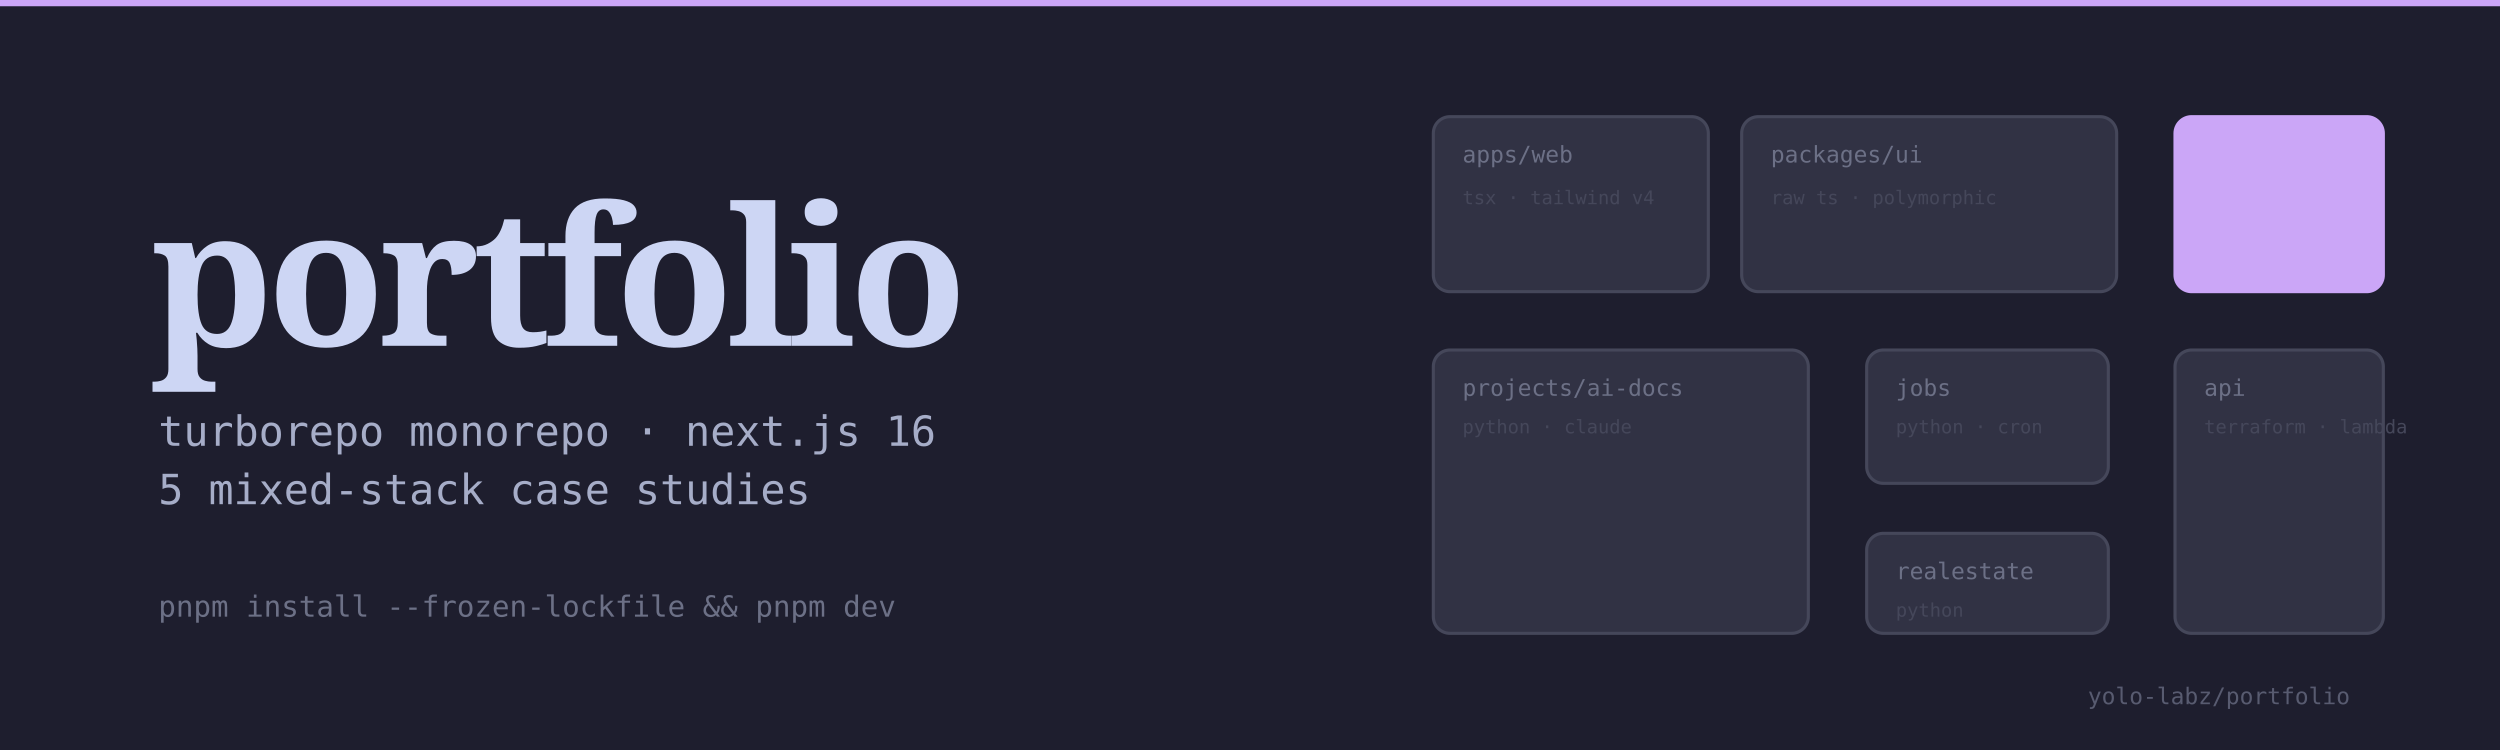
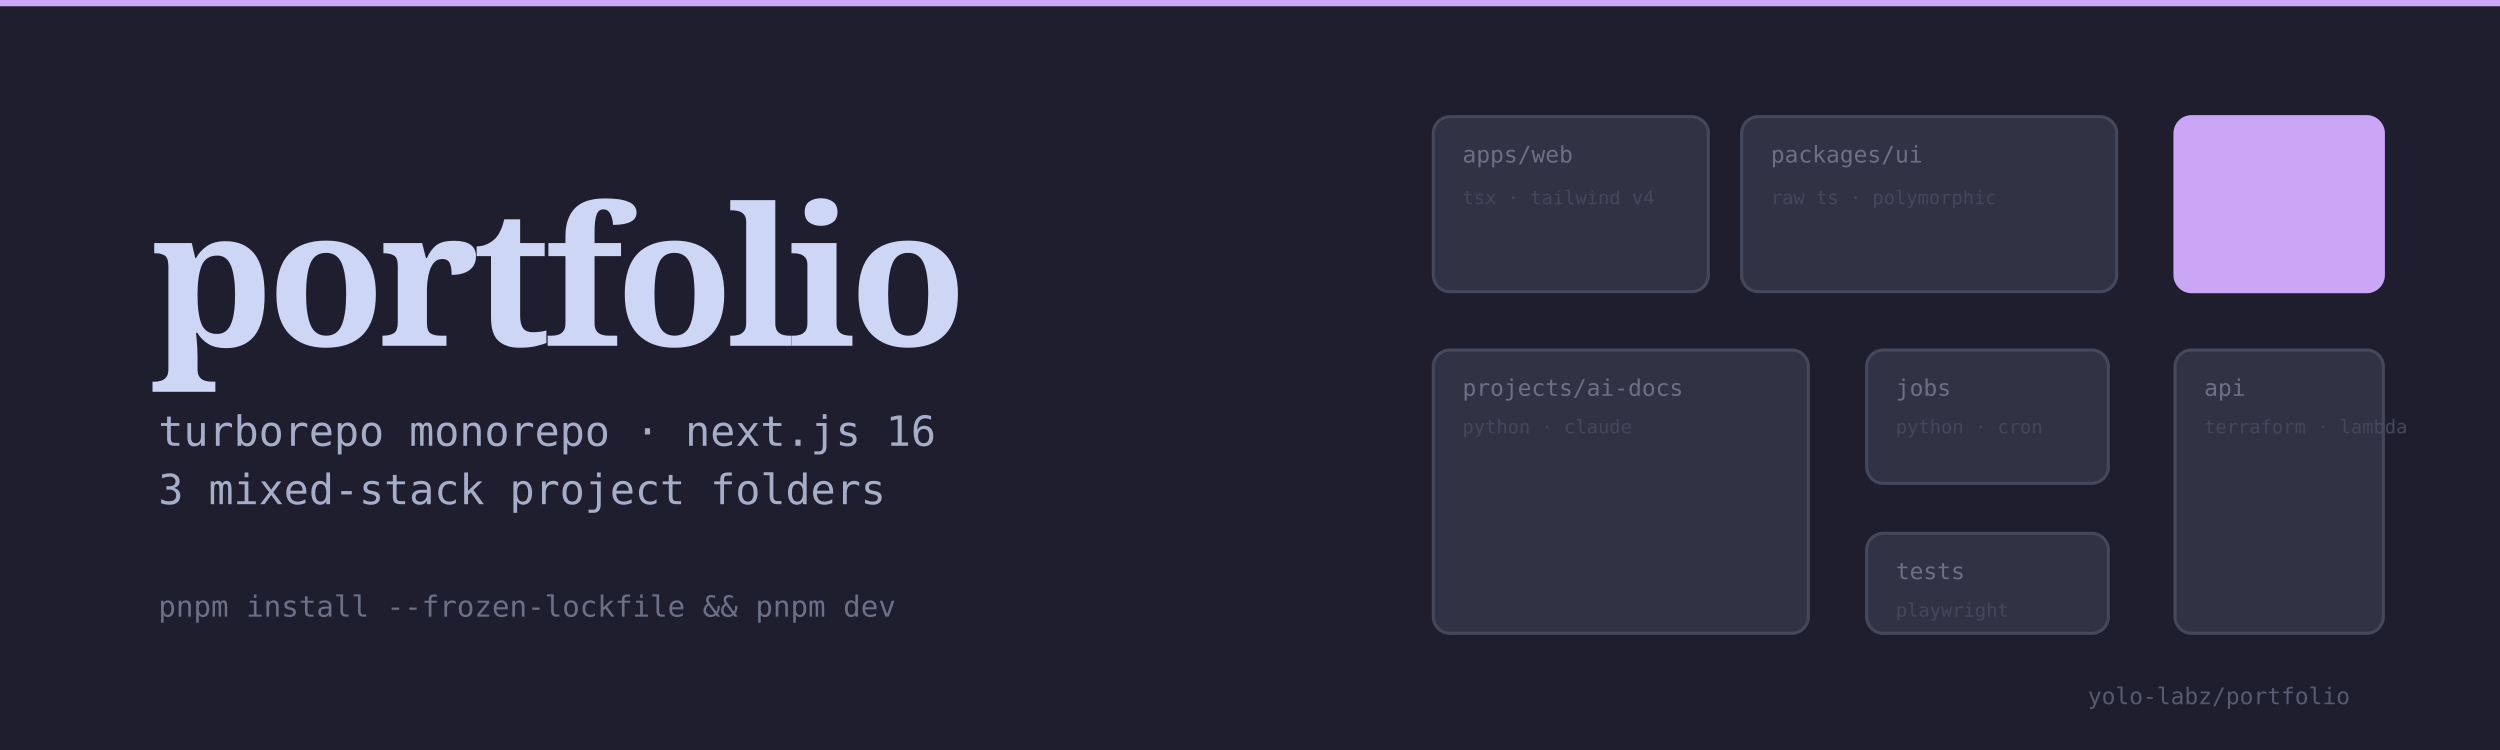
<svg xmlns="http://www.w3.org/2000/svg" viewBox="0 0 1200 360" role="img" aria-labelledby="portfolio-hero-title portfolio-hero-desc">
  <rect width="1200" height="360" fill="#1e1e2e" />
  <rect x="0" y="0" width="1200" height="3" fill="#cba6f7" />
  <g font-family="ui-serif,Georgia,'Iowan Old Style','Apple Garamond',serif" fill="#cdd6f4">
    <text x="72" y="166" font-size="92" font-weight="700" letter-spacing="-3">portfolio</text>
  </g>
  <g font-family="ui-monospace,'JetBrains Mono','Fira Code',Menlo,monospace" fill="#a6adc8">
    <text x="76" y="214" font-size="20">turborepo monorepo · next.js 16</text>
-     <text x="76" y="242" font-size="20">5 mixed-stack case studies</text>
+     <text x="76" y="242" font-size="20">3 mixed-stack project folders</text>
  </g>
  <g font-family="ui-monospace,'JetBrains Mono','Fira Code',Menlo,monospace" fill="#6c7086">
    <text x="76" y="296" font-size="14">pnpm install --frozen-lockfile &amp;&amp; pnpm dev</text>
  </g>
  <g transform="translate(688,56)" fill="none">
    <rect x="0" y="0" width="132" height="84" rx="8" fill="#313244" stroke="#45475a" stroke-width="1.5" />
    <rect x="148" y="0" width="180" height="84" rx="8" fill="#313244" stroke="#45475a" stroke-width="1.5" />
    <rect x="356" y="0" width="100" height="84" rx="8" fill="#cba6f7" stroke="#cba6f7" stroke-width="1.5" />
    <rect x="0" y="112" width="180" height="136" rx="8" fill="#313244" stroke="#45475a" stroke-width="1.5" />
    <rect x="208" y="112" width="116" height="64" rx="8" fill="#313244" stroke="#45475a" stroke-width="1.5" />
    <rect x="208" y="200" width="116" height="48" rx="8" fill="#313244" stroke="#45475a" stroke-width="1.5" />
    <rect x="356" y="112" width="100" height="136" rx="8" fill="#313244" stroke="#45475a" stroke-width="1.5" />
    <g font-family="ui-monospace,'JetBrains Mono','Fira Code',Menlo,monospace" fill="#6c7086" font-size="11">
      <text x="14" y="22">apps/web</text>
      <text x="162" y="22">packages/ui</text>
      <text x="14" y="134">projects/ai-docs</text>
      <text x="222" y="134">jobs</text>
-       <text x="222" y="222">realestate</text>
+       <text x="222" y="222">tests</text>
      <text x="370" y="134">api</text>
    </g>
    <g font-family="ui-monospace,'JetBrains Mono','Fira Code',Menlo,monospace" fill="#45475a" font-size="9">
      <text x="14" y="42">tsx · tailwind v4</text>
      <text x="162" y="42">raw ts · polymorphic</text>
      <text x="14" y="152">python · claude</text>
      <text x="222" y="152">python · cron</text>
-       <text x="222" y="240">python</text>
+       <text x="222" y="240">playwright</text>
      <text x="370" y="152">terraform · lambda</text>
    </g>
  </g>
  <g font-family="ui-monospace,'JetBrains Mono','Fira Code',Menlo,monospace" fill="#585b70">
    <text x="1128" y="338" font-size="11" text-anchor="end">yolo-labz/portfolio</text>
  </g>
</svg>
